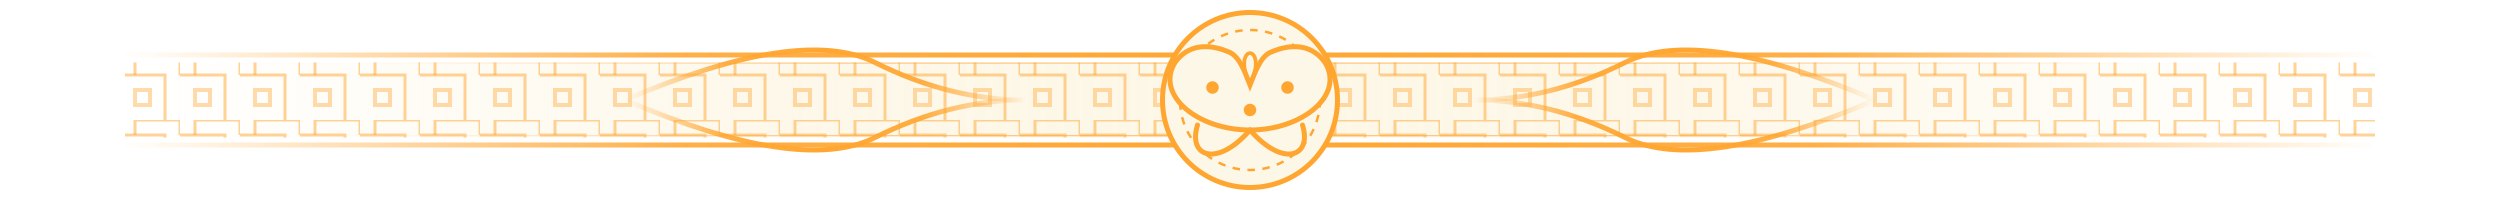
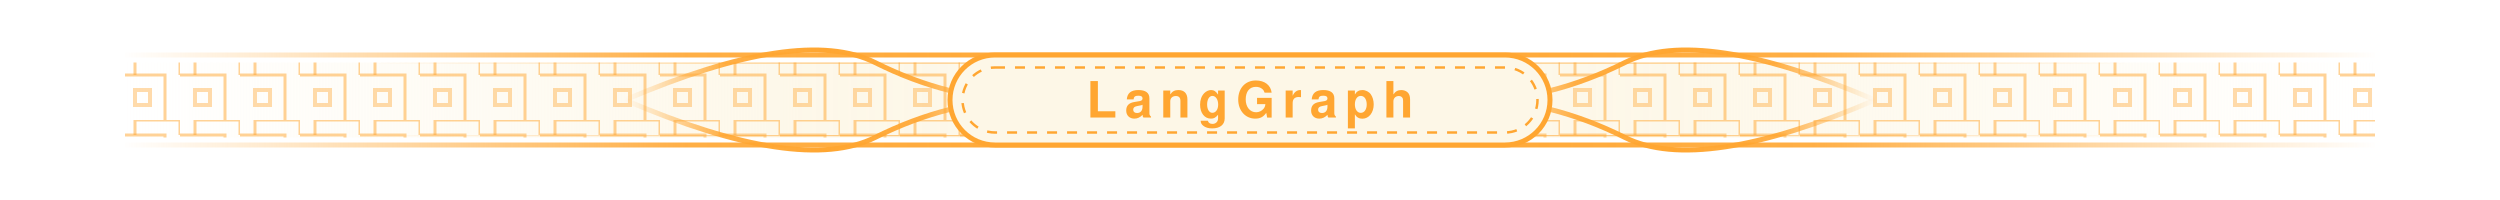
<svg xmlns="http://www.w3.org/2000/svg" viewBox="0 0 1000 80" width="100%" height="80px">
  <defs>
    <linearGradient id="bgGrad" x1="0%" y1="0%" x2="100%" y2="0%">
      <stop offset="0%" stop-color="#FDF7E7" stop-opacity="0" />
      <stop offset="30%" stop-color="#FDF7E7" stop-opacity="0.9" />
      <stop offset="50%" stop-color="#FDF7E7" stop-opacity="1" />
      <stop offset="70%" stop-color="#FDF7E7" stop-opacity="0.9" />
      <stop offset="100%" stop-color="#FDF7E7" stop-opacity="0" />
    </linearGradient>
    <linearGradient id="lineGrad" x1="0%" y1="0%" x2="100%" y2="0%">
      <stop offset="0%" stop-color="#FFA631" stop-opacity="0" />
      <stop offset="25%" stop-color="#FFA631" stop-opacity="0.9" />
      <stop offset="50%" stop-color="#FFA631" stop-opacity="1" />
      <stop offset="75%" stop-color="#FFA631" stop-opacity="0.9" />
      <stop offset="100%" stop-color="#FFA631" stop-opacity="0" />
    </linearGradient>
    <pattern id="huiwen" width="30" height="30" patternUnits="userSpaceOnUse" patternTransform="scale(0.8)">
      <path d="M 0,7.5 H 22.5 V 30" fill="none" stroke="#FFA631" stroke-width="1.5" stroke-opacity="0.5" />
      <path d="M 7.5,15 H 15 V 22.5 H 7.5 Z" fill="none" stroke="#FFA631" stroke-width="2" stroke-opacity="0.4" />
      <path d="M 30,7.5 H 30 V 0 H 7.5 V 7.5" fill="none" stroke="#FFA631" stroke-width="1.5" stroke-opacity="0.5" />
    </pattern>
    <g id="cloud">
      <path d="M0,10 C-21,10 -38,-4 -30,-17 C-25,-24 -17,-25 -8,-21 C-4,-19 -2,-13 0,-8 C2,-13 4,-19 8,-21 C17,-25 25,-24 30,-17 C38,-4 21,10 0,10 Z" fill="#FDF7E7" stroke="#FFA631" stroke-width="2" />
      <path d="M0,10 C-13,25 -25,21 -21,8" fill="none" stroke="#FFA631" stroke-width="2" stroke-linecap="round" />
      <path d="M0,10 C13,25 25,21 21,8" fill="none" stroke="#FFA631" stroke-width="2" stroke-linecap="round" />
      <path d="M0,-8 C-8,-25 8,-25 0,-8" fill="none" stroke="#FFA631" stroke-width="1.5" />
      <circle cx="-15" cy="-7" r="2.5" fill="#FFA631" />
      <circle cx="15" cy="-7" r="2.5" fill="#FFA631" />
      <circle cx="0" cy="2" r="2.5" fill="#FFA631" />
    </g>
  </defs>
  <rect x="50" y="25" width="900" height="30" fill="url(#bgGrad)" />
  <rect x="50" y="25" width="900" height="30" fill="url(#huiwen)" />
  <rect x="50" y="21" width="900" height="2" fill="url(#lineGrad)" />
  <rect x="50" y="57" width="900" height="2" fill="url(#lineGrad)" />
  <rect x="150" y="25" width="700" height="0.5" fill="url(#lineGrad)" opacity="0.6" />
  <rect x="150" y="54" width="700" height="0.5" fill="url(#lineGrad)" opacity="0.6" />
  <path d="M410,40 Q380,40 350,25 T250,40" fill="none" stroke="url(#lineGrad)" stroke-width="2" />
  <path d="M590,40 Q620,40 650,25 T750,40" fill="none" stroke="url(#lineGrad)" stroke-width="2" />
  <path d="M410,40 Q380,40 350,55 T250,40" fill="none" stroke="url(#lineGrad)" stroke-width="2" />
  <path d="M590,40 Q620,40 650,55 T750,40" fill="none" stroke="url(#lineGrad)" stroke-width="2" />
-   <circle cx="500" cy="40" r="35" fill="#FDF7E7" stroke="#FFA631" stroke-width="2" />
-   <circle cx="500" cy="40" r="28" fill="none" stroke="#FFA631" stroke-width="1" stroke-dasharray="3,3" />
-   <use href="#cloud" x="500" y="42" />
+   <rect x="380" y="22" width="240" height="36" rx="18" fill="#FDF7E7" stroke="#FFA631" stroke-width="2" />
+   <rect x="385" y="27" width="230" height="26" rx="13" fill="none" stroke="#FFA631" stroke-width="1" stroke-dasharray="4,4" />
+   <text x="500" y="47" font-family="'Segoe UI', 'Helvetica Neue', Helvetica, Arial, sans-serif" font-size="20" font-weight="900" fill="#FFA631" text-anchor="middle" letter-spacing="3">LangGraph</text>
</svg>
